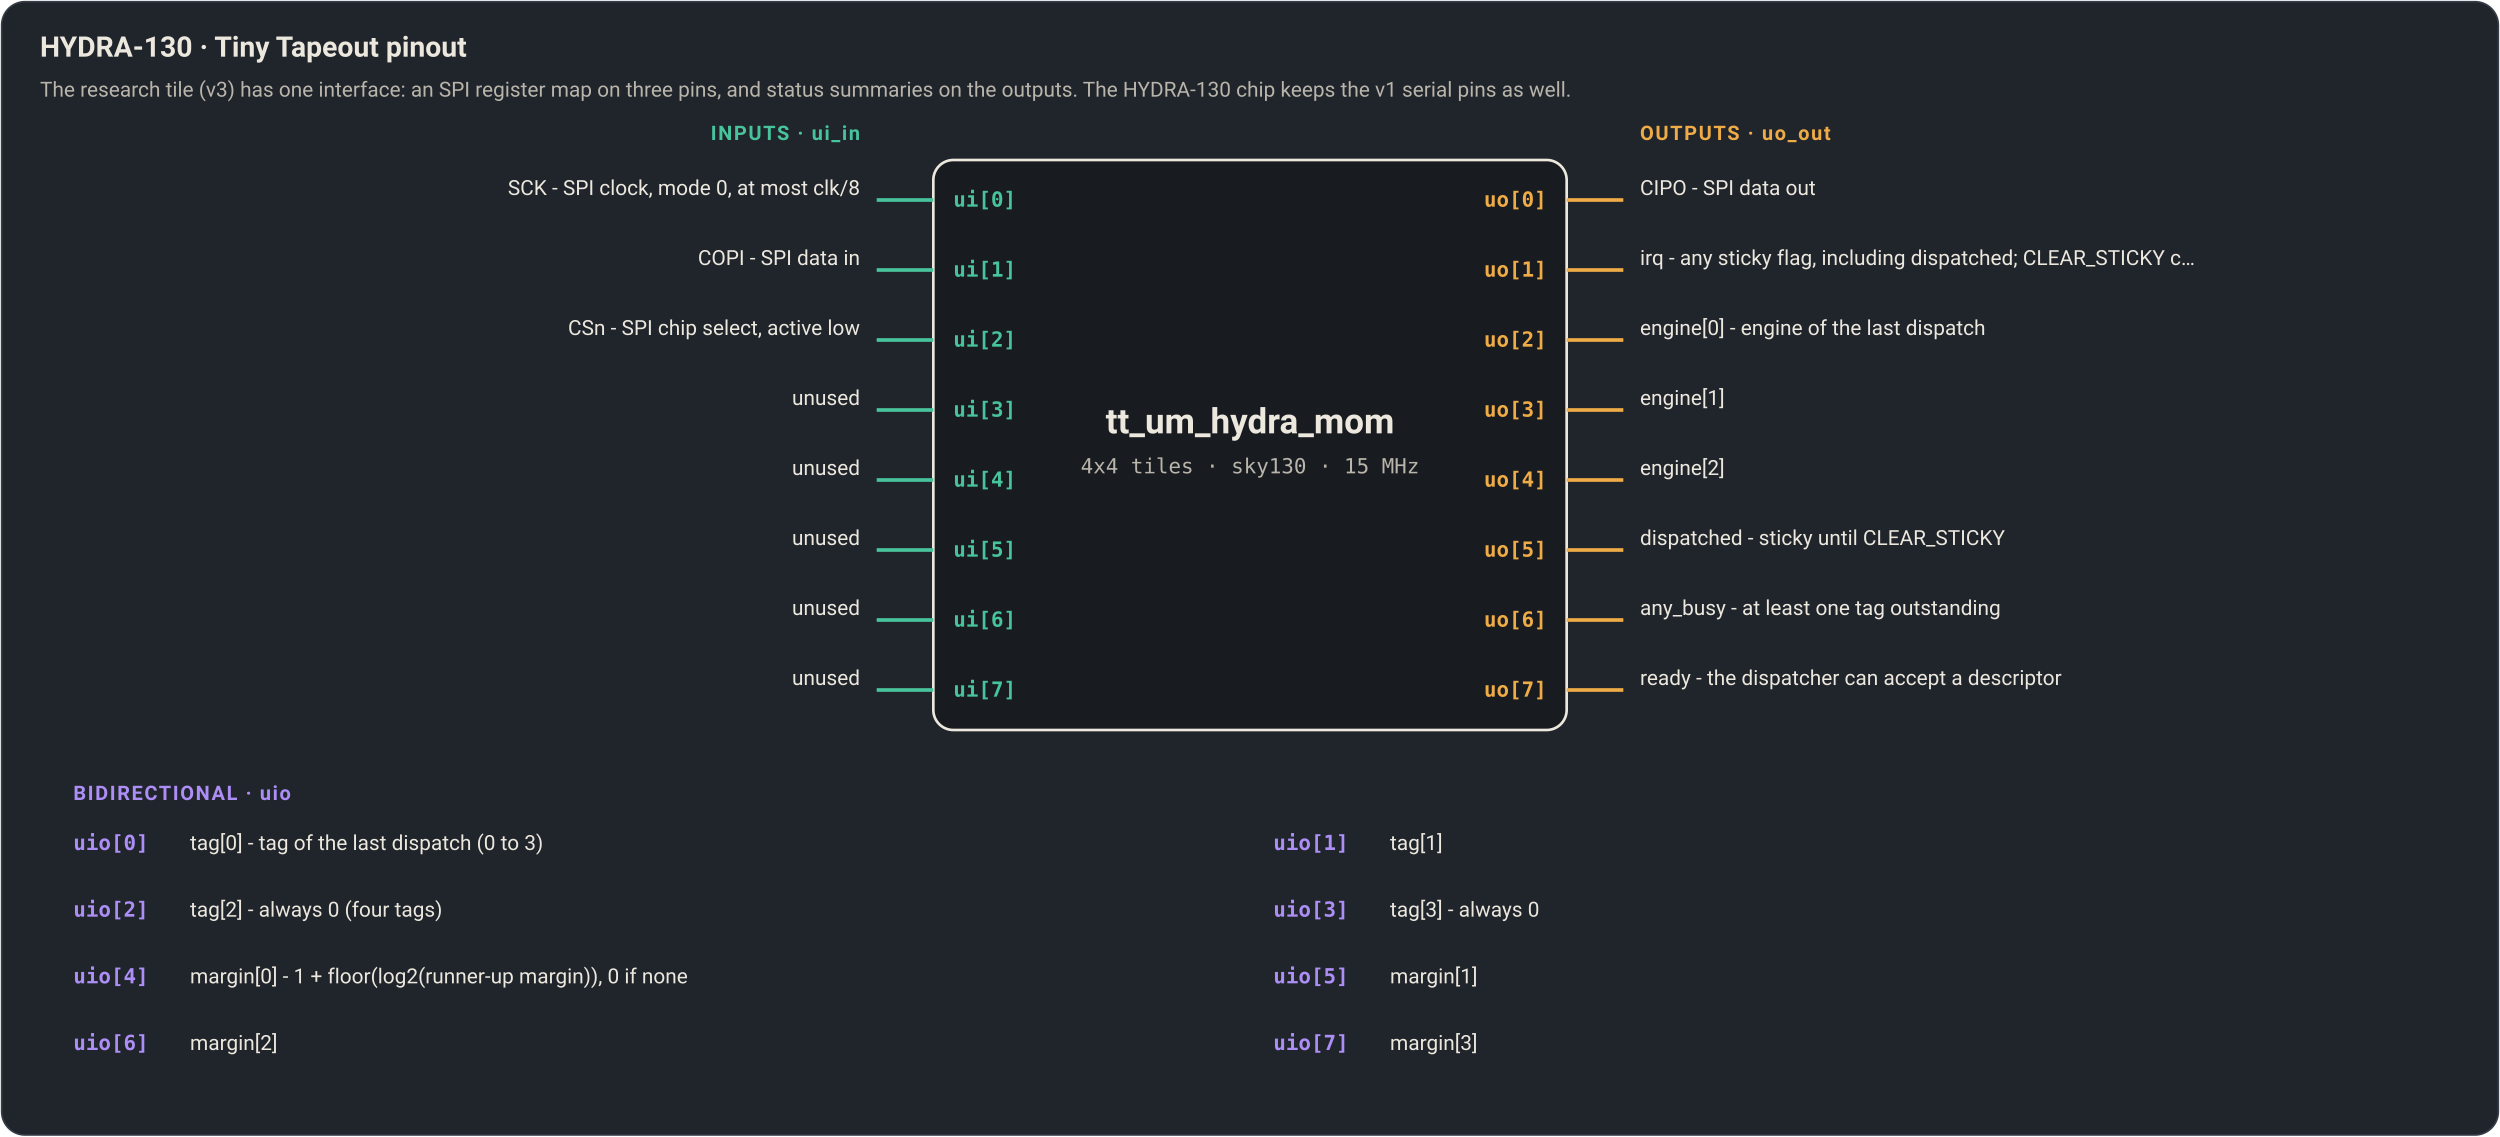
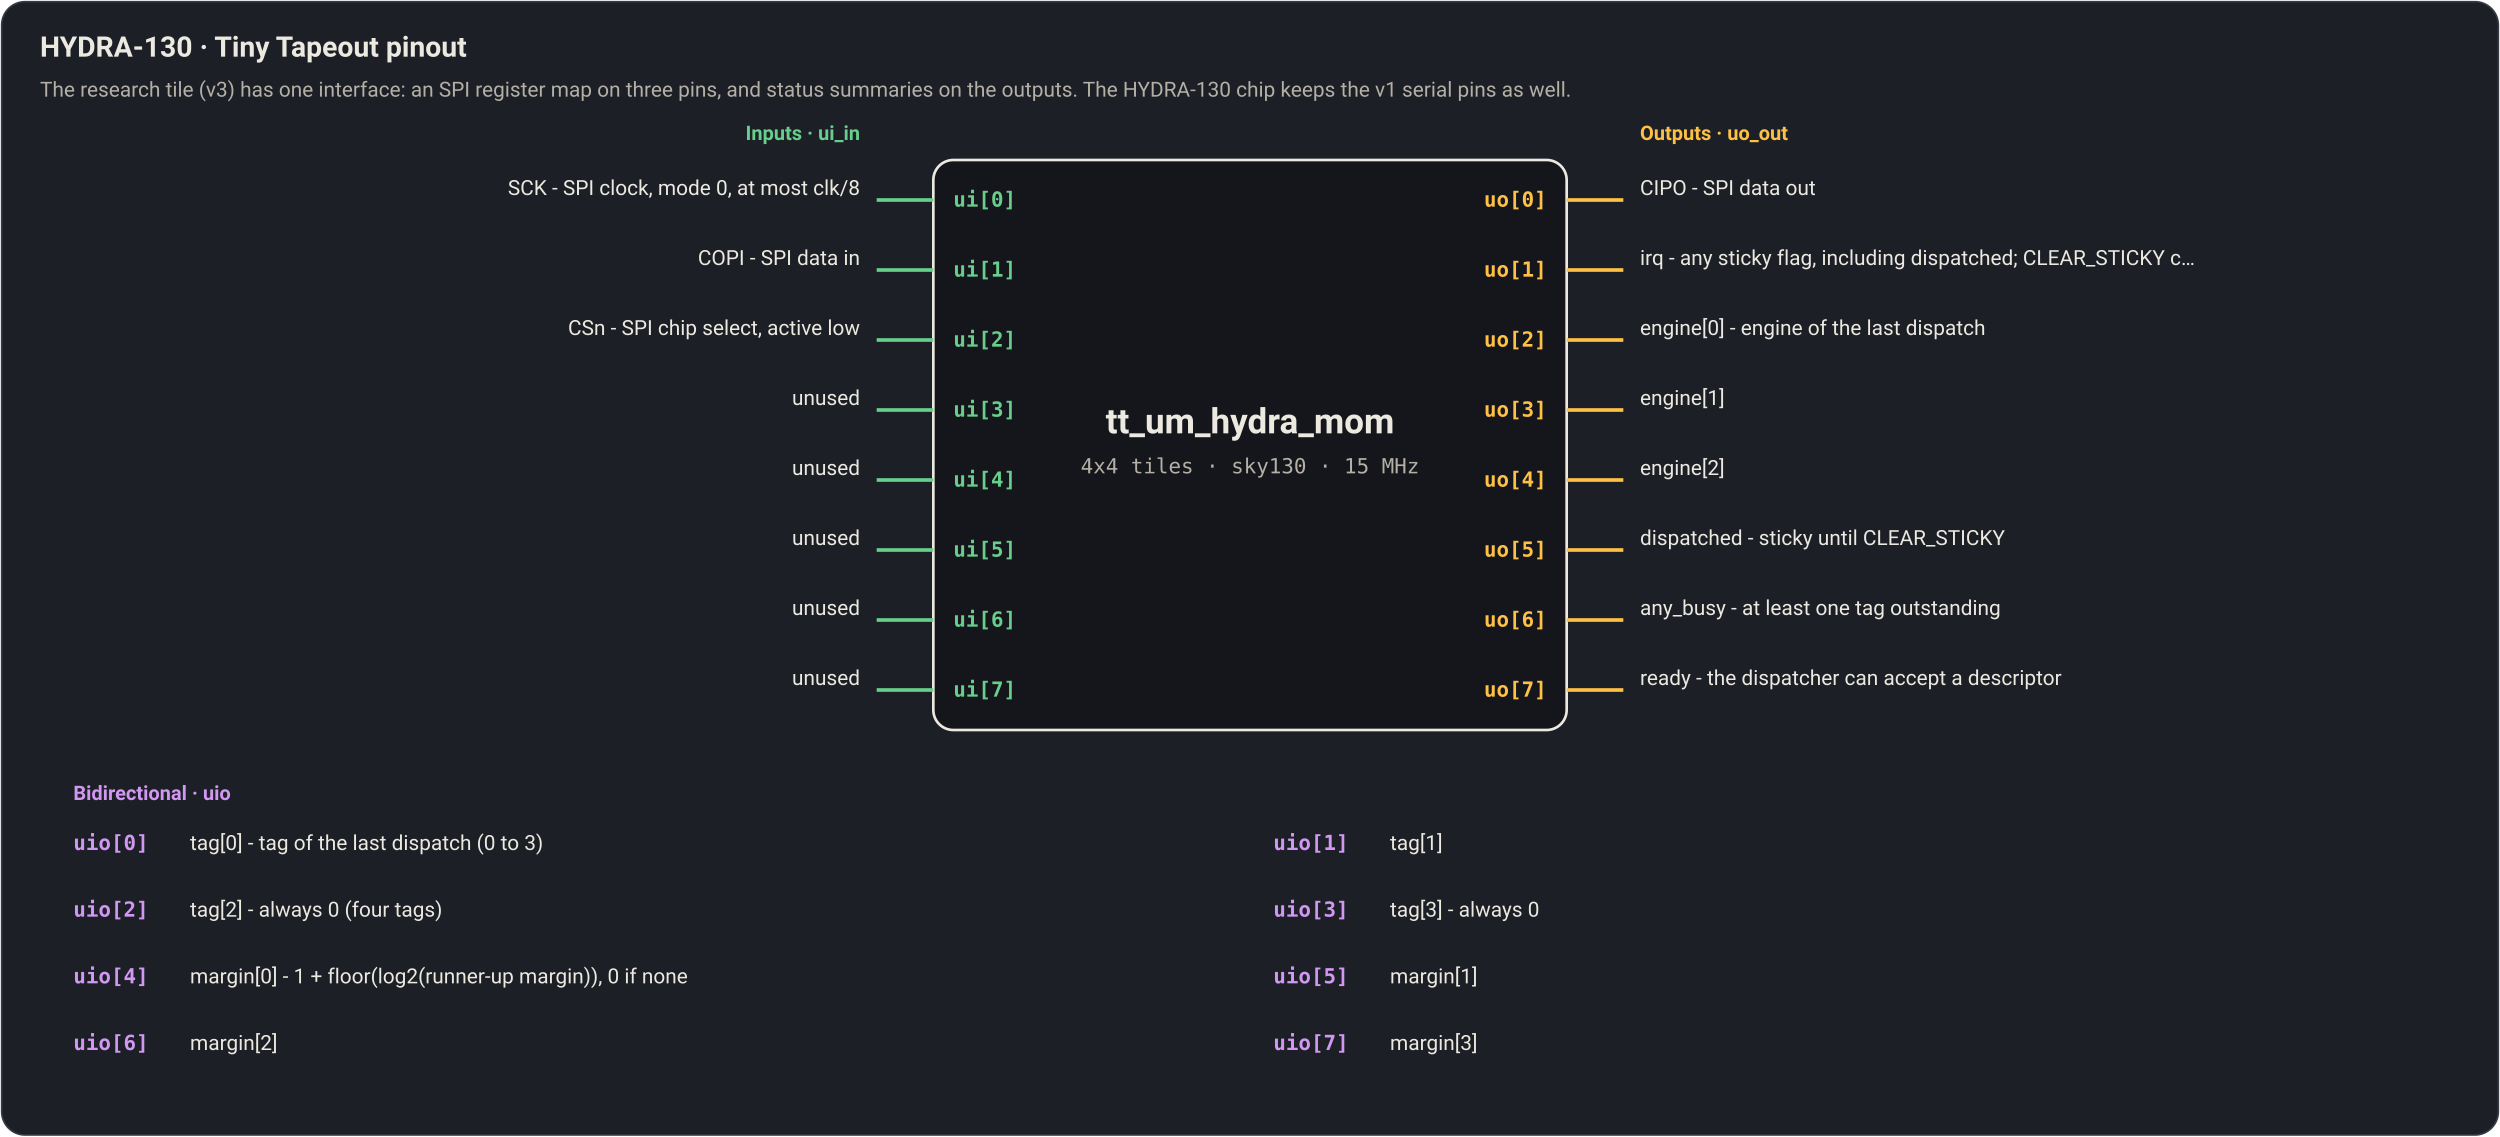
<svg xmlns="http://www.w3.org/2000/svg" viewBox="0 0 1500 682" width="1500" height="682" role="img" aria-label="HYDRA-130 · Tiny Tapeout pinout">
-   <rect x="1" y="1" width="1498" height="680" rx="14" fill="#20242b" stroke="#363c47" />
-   <text x="24" y="34" style="font-family:ui-sans-serif,system-ui,-apple-system,'Segoe UI',Roboto,sans-serif;font-size:17px;font-weight:700" fill="#ece8de">HYDRA-130 · Tiny Tapeout pinout</text>
-   <text x="24" y="58" style="font-family:ui-sans-serif,system-ui,-apple-system,'Segoe UI',Roboto,sans-serif;font-size:12.5px" fill="#b9b5ab">The research tile (v3) has one interface: an SPI register map on three pins, and status summaries on the outputs. The HYDRA-130 chip keeps the v1 serial pins as well.</text>
-   <rect x="560" y="96" width="380" height="342" rx="12" fill="#181b20" stroke="#ece8de" stroke-width="1.6" />
-   <text x="750.0" y="260" text-anchor="middle" style="font-family:ui-sans-serif,system-ui,-apple-system,'Segoe UI',Roboto,sans-serif;font-size:21px;font-weight:700" fill="#ece8de">tt_um_hydra_mom</text>
-   <text x="750.0" y="284" text-anchor="middle" style="font-family:ui-monospace,SFMono-Regular,Menlo,Consolas,monospace;font-size:12.5px" fill="#b9b5ab">4x4 tiles · sky130 · 15 MHz</text>
-   <line x1="526" y1="120.0" x2="560" y2="120.0" stroke="#47c49c" stroke-width="2.2" />
-   <text x="572" y="124.0" style="font-family:ui-monospace,SFMono-Regular,Menlo,Consolas,monospace;font-size:12.5px;font-weight:700" fill="#47c49c">ui[0]</text>
-   <text x="516" y="117.0" text-anchor="end" style="font-family:ui-sans-serif,system-ui,-apple-system,'Segoe UI',Roboto,sans-serif;font-size:12.5px" fill="#ece8de">SCK - SPI clock, mode 0, at most clk/8</text>
-   <line x1="940" y1="120.0" x2="974" y2="120.0" stroke="#efac46" stroke-width="2.2" />
-   <text x="928" y="124.0" text-anchor="end" style="font-family:ui-monospace,SFMono-Regular,Menlo,Consolas,monospace;font-size:12.5px;font-weight:700" fill="#efac46">uo[0]</text>
-   <text x="984" y="117.0" text-anchor="start" style="font-family:ui-sans-serif,system-ui,-apple-system,'Segoe UI',Roboto,sans-serif;font-size:12.5px" fill="#ece8de">CIPO - SPI data out</text>
-   <line x1="526" y1="162.0" x2="560" y2="162.0" stroke="#47c49c" stroke-width="2.2" />
-   <text x="572" y="166.0" style="font-family:ui-monospace,SFMono-Regular,Menlo,Consolas,monospace;font-size:12.5px;font-weight:700" fill="#47c49c">ui[1]</text>
-   <text x="516" y="159.0" text-anchor="end" style="font-family:ui-sans-serif,system-ui,-apple-system,'Segoe UI',Roboto,sans-serif;font-size:12.5px" fill="#ece8de">COPI - SPI data in</text>
-   <line x1="940" y1="162.0" x2="974" y2="162.0" stroke="#efac46" stroke-width="2.2" />
-   <text x="928" y="166.0" text-anchor="end" style="font-family:ui-monospace,SFMono-Regular,Menlo,Consolas,monospace;font-size:12.5px;font-weight:700" fill="#efac46">uo[1]</text>
-   <text x="984" y="159.0" text-anchor="start" style="font-family:ui-sans-serif,system-ui,-apple-system,'Segoe UI',Roboto,sans-serif;font-size:12.5px" fill="#ece8de">irq - any sticky flag, including dispatched; CLEAR_STICKY c…</text>
-   <line x1="526" y1="204.0" x2="560" y2="204.0" stroke="#47c49c" stroke-width="2.2" />
-   <text x="572" y="208.0" style="font-family:ui-monospace,SFMono-Regular,Menlo,Consolas,monospace;font-size:12.5px;font-weight:700" fill="#47c49c">ui[2]</text>
-   <text x="516" y="201.0" text-anchor="end" style="font-family:ui-sans-serif,system-ui,-apple-system,'Segoe UI',Roboto,sans-serif;font-size:12.5px" fill="#ece8de">CSn - SPI chip select, active low</text>
-   <line x1="940" y1="204.0" x2="974" y2="204.0" stroke="#efac46" stroke-width="2.2" />
-   <text x="928" y="208.0" text-anchor="end" style="font-family:ui-monospace,SFMono-Regular,Menlo,Consolas,monospace;font-size:12.5px;font-weight:700" fill="#efac46">uo[2]</text>
-   <text x="984" y="201.0" text-anchor="start" style="font-family:ui-sans-serif,system-ui,-apple-system,'Segoe UI',Roboto,sans-serif;font-size:12.5px" fill="#ece8de">engine[0] - engine of the last dispatch</text>
-   <line x1="526" y1="246.0" x2="560" y2="246.0" stroke="#47c49c" stroke-width="2.2" />
-   <text x="572" y="250.0" style="font-family:ui-monospace,SFMono-Regular,Menlo,Consolas,monospace;font-size:12.5px;font-weight:700" fill="#47c49c">ui[3]</text>
-   <text x="516" y="243.0" text-anchor="end" style="font-family:ui-sans-serif,system-ui,-apple-system,'Segoe UI',Roboto,sans-serif;font-size:12.5px" fill="#ece8de">unused</text>
-   <line x1="940" y1="246.0" x2="974" y2="246.0" stroke="#efac46" stroke-width="2.2" />
-   <text x="928" y="250.0" text-anchor="end" style="font-family:ui-monospace,SFMono-Regular,Menlo,Consolas,monospace;font-size:12.5px;font-weight:700" fill="#efac46">uo[3]</text>
-   <text x="984" y="243.0" text-anchor="start" style="font-family:ui-sans-serif,system-ui,-apple-system,'Segoe UI',Roboto,sans-serif;font-size:12.5px" fill="#ece8de">engine[1]</text>
-   <line x1="526" y1="288.0" x2="560" y2="288.0" stroke="#47c49c" stroke-width="2.2" />
-   <text x="572" y="292.0" style="font-family:ui-monospace,SFMono-Regular,Menlo,Consolas,monospace;font-size:12.5px;font-weight:700" fill="#47c49c">ui[4]</text>
-   <text x="516" y="285.0" text-anchor="end" style="font-family:ui-sans-serif,system-ui,-apple-system,'Segoe UI',Roboto,sans-serif;font-size:12.5px" fill="#ece8de">unused</text>
-   <line x1="940" y1="288.0" x2="974" y2="288.0" stroke="#efac46" stroke-width="2.2" />
-   <text x="928" y="292.0" text-anchor="end" style="font-family:ui-monospace,SFMono-Regular,Menlo,Consolas,monospace;font-size:12.5px;font-weight:700" fill="#efac46">uo[4]</text>
-   <text x="984" y="285.0" text-anchor="start" style="font-family:ui-sans-serif,system-ui,-apple-system,'Segoe UI',Roboto,sans-serif;font-size:12.5px" fill="#ece8de">engine[2]</text>
-   <line x1="526" y1="330.0" x2="560" y2="330.0" stroke="#47c49c" stroke-width="2.2" />
-   <text x="572" y="334.0" style="font-family:ui-monospace,SFMono-Regular,Menlo,Consolas,monospace;font-size:12.5px;font-weight:700" fill="#47c49c">ui[5]</text>
-   <text x="516" y="327.0" text-anchor="end" style="font-family:ui-sans-serif,system-ui,-apple-system,'Segoe UI',Roboto,sans-serif;font-size:12.5px" fill="#ece8de">unused</text>
-   <line x1="940" y1="330.0" x2="974" y2="330.0" stroke="#efac46" stroke-width="2.2" />
-   <text x="928" y="334.0" text-anchor="end" style="font-family:ui-monospace,SFMono-Regular,Menlo,Consolas,monospace;font-size:12.5px;font-weight:700" fill="#efac46">uo[5]</text>
-   <text x="984" y="327.0" text-anchor="start" style="font-family:ui-sans-serif,system-ui,-apple-system,'Segoe UI',Roboto,sans-serif;font-size:12.5px" fill="#ece8de">dispatched - sticky until CLEAR_STICKY</text>
-   <line x1="526" y1="372.0" x2="560" y2="372.0" stroke="#47c49c" stroke-width="2.2" />
-   <text x="572" y="376.0" style="font-family:ui-monospace,SFMono-Regular,Menlo,Consolas,monospace;font-size:12.5px;font-weight:700" fill="#47c49c">ui[6]</text>
-   <text x="516" y="369.0" text-anchor="end" style="font-family:ui-sans-serif,system-ui,-apple-system,'Segoe UI',Roboto,sans-serif;font-size:12.5px" fill="#ece8de">unused</text>
-   <line x1="940" y1="372.0" x2="974" y2="372.0" stroke="#efac46" stroke-width="2.2" />
-   <text x="928" y="376.0" text-anchor="end" style="font-family:ui-monospace,SFMono-Regular,Menlo,Consolas,monospace;font-size:12.5px;font-weight:700" fill="#efac46">uo[6]</text>
-   <text x="984" y="369.0" text-anchor="start" style="font-family:ui-sans-serif,system-ui,-apple-system,'Segoe UI',Roboto,sans-serif;font-size:12.5px" fill="#ece8de">any_busy - at least one tag outstanding</text>
-   <line x1="526" y1="414.0" x2="560" y2="414.0" stroke="#47c49c" stroke-width="2.2" />
-   <text x="572" y="418.0" style="font-family:ui-monospace,SFMono-Regular,Menlo,Consolas,monospace;font-size:12.5px;font-weight:700" fill="#47c49c">ui[7]</text>
-   <text x="516" y="411.0" text-anchor="end" style="font-family:ui-sans-serif,system-ui,-apple-system,'Segoe UI',Roboto,sans-serif;font-size:12.5px" fill="#ece8de">unused</text>
-   <line x1="940" y1="414.0" x2="974" y2="414.0" stroke="#efac46" stroke-width="2.2" />
-   <text x="928" y="418.0" text-anchor="end" style="font-family:ui-monospace,SFMono-Regular,Menlo,Consolas,monospace;font-size:12.5px;font-weight:700" fill="#efac46">uo[7]</text>
-   <text x="984" y="411.0" text-anchor="start" style="font-family:ui-sans-serif,system-ui,-apple-system,'Segoe UI',Roboto,sans-serif;font-size:12.5px" fill="#ece8de">ready - the dispatcher can accept a descriptor</text>
-   <text x="516" y="84" text-anchor="end" style="font-family:ui-sans-serif,system-ui,-apple-system,'Segoe UI',Roboto,sans-serif;font-size:12px;font-weight:700;letter-spacing:.08em" fill="#47c49c">INPUTS · ui_in</text>
-   <text x="984" y="84" style="font-family:ui-sans-serif,system-ui,-apple-system,'Segoe UI',Roboto,sans-serif;font-size:12px;font-weight:700;letter-spacing:.08em" fill="#efac46">OUTPUTS · uo_out</text>
-   <text x="44" y="480" style="font-family:ui-sans-serif,system-ui,-apple-system,'Segoe UI',Roboto,sans-serif;font-size:12px;font-weight:700;letter-spacing:.08em" fill="#ac8ef6">BIDIRECTIONAL · uio</text>
-   <text x="44" y="510" style="font-family:ui-monospace,SFMono-Regular,Menlo,Consolas,monospace;font-size:12.5px;font-weight:700" fill="#ac8ef6">uio[0]</text>
-   <text x="114" y="510" style="font-family:ui-sans-serif,system-ui,-apple-system,'Segoe UI',Roboto,sans-serif;font-size:12.5px" fill="#ece8de">tag[0] - tag of the last dispatch (0 to 3)</text>
-   <text x="764" y="510" style="font-family:ui-monospace,SFMono-Regular,Menlo,Consolas,monospace;font-size:12.5px;font-weight:700" fill="#ac8ef6">uio[1]</text>
-   <text x="834" y="510" style="font-family:ui-sans-serif,system-ui,-apple-system,'Segoe UI',Roboto,sans-serif;font-size:12.5px" fill="#ece8de">tag[1]</text>
-   <text x="44" y="550" style="font-family:ui-monospace,SFMono-Regular,Menlo,Consolas,monospace;font-size:12.5px;font-weight:700" fill="#ac8ef6">uio[2]</text>
-   <text x="114" y="550" style="font-family:ui-sans-serif,system-ui,-apple-system,'Segoe UI',Roboto,sans-serif;font-size:12.5px" fill="#ece8de">tag[2] - always 0 (four tags)</text>
-   <text x="764" y="550" style="font-family:ui-monospace,SFMono-Regular,Menlo,Consolas,monospace;font-size:12.5px;font-weight:700" fill="#ac8ef6">uio[3]</text>
-   <text x="834" y="550" style="font-family:ui-sans-serif,system-ui,-apple-system,'Segoe UI',Roboto,sans-serif;font-size:12.5px" fill="#ece8de">tag[3] - always 0</text>
-   <text x="44" y="590" style="font-family:ui-monospace,SFMono-Regular,Menlo,Consolas,monospace;font-size:12.5px;font-weight:700" fill="#ac8ef6">uio[4]</text>
-   <text x="114" y="590" style="font-family:ui-sans-serif,system-ui,-apple-system,'Segoe UI',Roboto,sans-serif;font-size:12.5px" fill="#ece8de">margin[0] - 1 + floor(log2(runner-up margin)), 0 if none</text>
-   <text x="764" y="590" style="font-family:ui-monospace,SFMono-Regular,Menlo,Consolas,monospace;font-size:12.5px;font-weight:700" fill="#ac8ef6">uio[5]</text>
-   <text x="834" y="590" style="font-family:ui-sans-serif,system-ui,-apple-system,'Segoe UI',Roboto,sans-serif;font-size:12.5px" fill="#ece8de">margin[1]</text>
-   <text x="44" y="630" style="font-family:ui-monospace,SFMono-Regular,Menlo,Consolas,monospace;font-size:12.5px;font-weight:700" fill="#ac8ef6">uio[6]</text>
-   <text x="114" y="630" style="font-family:ui-sans-serif,system-ui,-apple-system,'Segoe UI',Roboto,sans-serif;font-size:12.5px" fill="#ece8de">margin[2]</text>
-   <text x="764" y="630" style="font-family:ui-monospace,SFMono-Regular,Menlo,Consolas,monospace;font-size:12.5px;font-weight:700" fill="#ac8ef6">uio[7]</text>
-   <text x="834" y="630" style="font-family:ui-sans-serif,system-ui,-apple-system,'Segoe UI',Roboto,sans-serif;font-size:12.5px" fill="#ece8de">margin[3]</text>
+   <rect x="1" y="1" width="1498" height="680" rx="14" fill="#1c1f26" stroke="#353a45" />
+   <text x="24" y="34" style="font-family:ui-sans-serif,system-ui,-apple-system,'Segoe UI',Roboto,sans-serif;font-size:17px;font-weight:700" fill="#ece9e0">HYDRA-130 · Tiny Tapeout pinout</text>
+   <text x="24" y="58" style="font-family:ui-sans-serif,system-ui,-apple-system,'Segoe UI',Roboto,sans-serif;font-size:12.5px" fill="#b4b0a6">The research tile (v3) has one interface: an SPI register map on three pins, and status summaries on the outputs. The HYDRA-130 chip keeps the v1 serial pins as well.</text>
+   <rect x="560" y="96" width="380" height="342" rx="12" fill="#14161b" stroke="#ece9e0" stroke-width="1.6" />
+   <text x="750.0" y="260" text-anchor="middle" style="font-family:ui-sans-serif,system-ui,-apple-system,'Segoe UI',Roboto,sans-serif;font-size:21px;font-weight:700" fill="#ece9e0">tt_um_hydra_mom</text>
+   <text x="750.0" y="284" text-anchor="middle" style="font-family:ui-monospace,SFMono-Regular,Menlo,Consolas,monospace;font-size:12.5px" fill="#b4b0a6">4x4 tiles · sky130 · 15 MHz</text>
+   <line x1="526" y1="120.0" x2="560" y2="120.0" stroke="#67cf8b" stroke-width="2.2" />
+   <text x="572" y="124.0" style="font-family:ui-monospace,SFMono-Regular,Menlo,Consolas,monospace;font-size:12.5px;font-weight:700" fill="#67cf8b">ui[0]</text>
+   <text x="516" y="117.0" text-anchor="end" style="font-family:ui-sans-serif,system-ui,-apple-system,'Segoe UI',Roboto,sans-serif;font-size:12.5px" fill="#ece9e0">SCK - SPI clock, mode 0, at most clk/8</text>
+   <line x1="940" y1="120.0" x2="974" y2="120.0" stroke="#ffc145" stroke-width="2.2" />
+   <text x="928" y="124.0" text-anchor="end" style="font-family:ui-monospace,SFMono-Regular,Menlo,Consolas,monospace;font-size:12.5px;font-weight:700" fill="#ffc145">uo[0]</text>
+   <text x="984" y="117.0" text-anchor="start" style="font-family:ui-sans-serif,system-ui,-apple-system,'Segoe UI',Roboto,sans-serif;font-size:12.5px" fill="#ece9e0">CIPO - SPI data out</text>
+   <line x1="526" y1="162.0" x2="560" y2="162.0" stroke="#67cf8b" stroke-width="2.2" />
+   <text x="572" y="166.0" style="font-family:ui-monospace,SFMono-Regular,Menlo,Consolas,monospace;font-size:12.5px;font-weight:700" fill="#67cf8b">ui[1]</text>
+   <text x="516" y="159.0" text-anchor="end" style="font-family:ui-sans-serif,system-ui,-apple-system,'Segoe UI',Roboto,sans-serif;font-size:12.5px" fill="#ece9e0">COPI - SPI data in</text>
+   <line x1="940" y1="162.0" x2="974" y2="162.0" stroke="#ffc145" stroke-width="2.2" />
+   <text x="928" y="166.0" text-anchor="end" style="font-family:ui-monospace,SFMono-Regular,Menlo,Consolas,monospace;font-size:12.5px;font-weight:700" fill="#ffc145">uo[1]</text>
+   <text x="984" y="159.0" text-anchor="start" style="font-family:ui-sans-serif,system-ui,-apple-system,'Segoe UI',Roboto,sans-serif;font-size:12.5px" fill="#ece9e0">irq - any sticky flag, including dispatched; CLEAR_STICKY c…</text>
+   <line x1="526" y1="204.0" x2="560" y2="204.0" stroke="#67cf8b" stroke-width="2.2" />
+   <text x="572" y="208.0" style="font-family:ui-monospace,SFMono-Regular,Menlo,Consolas,monospace;font-size:12.5px;font-weight:700" fill="#67cf8b">ui[2]</text>
+   <text x="516" y="201.0" text-anchor="end" style="font-family:ui-sans-serif,system-ui,-apple-system,'Segoe UI',Roboto,sans-serif;font-size:12.5px" fill="#ece9e0">CSn - SPI chip select, active low</text>
+   <line x1="940" y1="204.0" x2="974" y2="204.0" stroke="#ffc145" stroke-width="2.2" />
+   <text x="928" y="208.0" text-anchor="end" style="font-family:ui-monospace,SFMono-Regular,Menlo,Consolas,monospace;font-size:12.5px;font-weight:700" fill="#ffc145">uo[2]</text>
+   <text x="984" y="201.0" text-anchor="start" style="font-family:ui-sans-serif,system-ui,-apple-system,'Segoe UI',Roboto,sans-serif;font-size:12.5px" fill="#ece9e0">engine[0] - engine of the last dispatch</text>
+   <line x1="526" y1="246.0" x2="560" y2="246.0" stroke="#67cf8b" stroke-width="2.2" />
+   <text x="572" y="250.0" style="font-family:ui-monospace,SFMono-Regular,Menlo,Consolas,monospace;font-size:12.5px;font-weight:700" fill="#67cf8b">ui[3]</text>
+   <text x="516" y="243.0" text-anchor="end" style="font-family:ui-sans-serif,system-ui,-apple-system,'Segoe UI',Roboto,sans-serif;font-size:12.5px" fill="#ece9e0">unused</text>
+   <line x1="940" y1="246.0" x2="974" y2="246.0" stroke="#ffc145" stroke-width="2.2" />
+   <text x="928" y="250.0" text-anchor="end" style="font-family:ui-monospace,SFMono-Regular,Menlo,Consolas,monospace;font-size:12.5px;font-weight:700" fill="#ffc145">uo[3]</text>
+   <text x="984" y="243.0" text-anchor="start" style="font-family:ui-sans-serif,system-ui,-apple-system,'Segoe UI',Roboto,sans-serif;font-size:12.5px" fill="#ece9e0">engine[1]</text>
+   <line x1="526" y1="288.0" x2="560" y2="288.0" stroke="#67cf8b" stroke-width="2.2" />
+   <text x="572" y="292.0" style="font-family:ui-monospace,SFMono-Regular,Menlo,Consolas,monospace;font-size:12.5px;font-weight:700" fill="#67cf8b">ui[4]</text>
+   <text x="516" y="285.0" text-anchor="end" style="font-family:ui-sans-serif,system-ui,-apple-system,'Segoe UI',Roboto,sans-serif;font-size:12.5px" fill="#ece9e0">unused</text>
+   <line x1="940" y1="288.0" x2="974" y2="288.0" stroke="#ffc145" stroke-width="2.2" />
+   <text x="928" y="292.0" text-anchor="end" style="font-family:ui-monospace,SFMono-Regular,Menlo,Consolas,monospace;font-size:12.5px;font-weight:700" fill="#ffc145">uo[4]</text>
+   <text x="984" y="285.0" text-anchor="start" style="font-family:ui-sans-serif,system-ui,-apple-system,'Segoe UI',Roboto,sans-serif;font-size:12.5px" fill="#ece9e0">engine[2]</text>
+   <line x1="526" y1="330.0" x2="560" y2="330.0" stroke="#67cf8b" stroke-width="2.2" />
+   <text x="572" y="334.0" style="font-family:ui-monospace,SFMono-Regular,Menlo,Consolas,monospace;font-size:12.5px;font-weight:700" fill="#67cf8b">ui[5]</text>
+   <text x="516" y="327.0" text-anchor="end" style="font-family:ui-sans-serif,system-ui,-apple-system,'Segoe UI',Roboto,sans-serif;font-size:12.5px" fill="#ece9e0">unused</text>
+   <line x1="940" y1="330.0" x2="974" y2="330.0" stroke="#ffc145" stroke-width="2.2" />
+   <text x="928" y="334.0" text-anchor="end" style="font-family:ui-monospace,SFMono-Regular,Menlo,Consolas,monospace;font-size:12.5px;font-weight:700" fill="#ffc145">uo[5]</text>
+   <text x="984" y="327.0" text-anchor="start" style="font-family:ui-sans-serif,system-ui,-apple-system,'Segoe UI',Roboto,sans-serif;font-size:12.5px" fill="#ece9e0">dispatched - sticky until CLEAR_STICKY</text>
+   <line x1="526" y1="372.0" x2="560" y2="372.0" stroke="#67cf8b" stroke-width="2.2" />
+   <text x="572" y="376.0" style="font-family:ui-monospace,SFMono-Regular,Menlo,Consolas,monospace;font-size:12.5px;font-weight:700" fill="#67cf8b">ui[6]</text>
+   <text x="516" y="369.0" text-anchor="end" style="font-family:ui-sans-serif,system-ui,-apple-system,'Segoe UI',Roboto,sans-serif;font-size:12.5px" fill="#ece9e0">unused</text>
+   <line x1="940" y1="372.0" x2="974" y2="372.0" stroke="#ffc145" stroke-width="2.2" />
+   <text x="928" y="376.0" text-anchor="end" style="font-family:ui-monospace,SFMono-Regular,Menlo,Consolas,monospace;font-size:12.5px;font-weight:700" fill="#ffc145">uo[6]</text>
+   <text x="984" y="369.0" text-anchor="start" style="font-family:ui-sans-serif,system-ui,-apple-system,'Segoe UI',Roboto,sans-serif;font-size:12.5px" fill="#ece9e0">any_busy - at least one tag outstanding</text>
+   <line x1="526" y1="414.0" x2="560" y2="414.0" stroke="#67cf8b" stroke-width="2.2" />
+   <text x="572" y="418.0" style="font-family:ui-monospace,SFMono-Regular,Menlo,Consolas,monospace;font-size:12.5px;font-weight:700" fill="#67cf8b">ui[7]</text>
+   <text x="516" y="411.0" text-anchor="end" style="font-family:ui-sans-serif,system-ui,-apple-system,'Segoe UI',Roboto,sans-serif;font-size:12.5px" fill="#ece9e0">unused</text>
+   <line x1="940" y1="414.0" x2="974" y2="414.0" stroke="#ffc145" stroke-width="2.2" />
+   <text x="928" y="418.0" text-anchor="end" style="font-family:ui-monospace,SFMono-Regular,Menlo,Consolas,monospace;font-size:12.5px;font-weight:700" fill="#ffc145">uo[7]</text>
+   <text x="984" y="411.0" text-anchor="start" style="font-family:ui-sans-serif,system-ui,-apple-system,'Segoe UI',Roboto,sans-serif;font-size:12.5px" fill="#ece9e0">ready - the dispatcher can accept a descriptor</text>
+   <text x="516" y="84" text-anchor="end" style="font-family:ui-sans-serif,system-ui,-apple-system,'Segoe UI',Roboto,sans-serif;font-size:12px;font-weight:700" fill="#67cf8b">Inputs · ui_in</text>
+   <text x="984" y="84" style="font-family:ui-sans-serif,system-ui,-apple-system,'Segoe UI',Roboto,sans-serif;font-size:12px;font-weight:700" fill="#ffc145">Outputs · uo_out</text>
+   <text x="44" y="480" style="font-family:ui-sans-serif,system-ui,-apple-system,'Segoe UI',Roboto,sans-serif;font-size:12px;font-weight:700;" fill="#d197f2">Bidirectional · uio</text>
+   <text x="44" y="510" style="font-family:ui-monospace,SFMono-Regular,Menlo,Consolas,monospace;font-size:12.5px;font-weight:700" fill="#d197f2">uio[0]</text>
+   <text x="114" y="510" style="font-family:ui-sans-serif,system-ui,-apple-system,'Segoe UI',Roboto,sans-serif;font-size:12.5px" fill="#ece9e0">tag[0] - tag of the last dispatch (0 to 3)</text>
+   <text x="764" y="510" style="font-family:ui-monospace,SFMono-Regular,Menlo,Consolas,monospace;font-size:12.5px;font-weight:700" fill="#d197f2">uio[1]</text>
+   <text x="834" y="510" style="font-family:ui-sans-serif,system-ui,-apple-system,'Segoe UI',Roboto,sans-serif;font-size:12.5px" fill="#ece9e0">tag[1]</text>
+   <text x="44" y="550" style="font-family:ui-monospace,SFMono-Regular,Menlo,Consolas,monospace;font-size:12.5px;font-weight:700" fill="#d197f2">uio[2]</text>
+   <text x="114" y="550" style="font-family:ui-sans-serif,system-ui,-apple-system,'Segoe UI',Roboto,sans-serif;font-size:12.5px" fill="#ece9e0">tag[2] - always 0 (four tags)</text>
+   <text x="764" y="550" style="font-family:ui-monospace,SFMono-Regular,Menlo,Consolas,monospace;font-size:12.5px;font-weight:700" fill="#d197f2">uio[3]</text>
+   <text x="834" y="550" style="font-family:ui-sans-serif,system-ui,-apple-system,'Segoe UI',Roboto,sans-serif;font-size:12.5px" fill="#ece9e0">tag[3] - always 0</text>
+   <text x="44" y="590" style="font-family:ui-monospace,SFMono-Regular,Menlo,Consolas,monospace;font-size:12.5px;font-weight:700" fill="#d197f2">uio[4]</text>
+   <text x="114" y="590" style="font-family:ui-sans-serif,system-ui,-apple-system,'Segoe UI',Roboto,sans-serif;font-size:12.5px" fill="#ece9e0">margin[0] - 1 + floor(log2(runner-up margin)), 0 if none</text>
+   <text x="764" y="590" style="font-family:ui-monospace,SFMono-Regular,Menlo,Consolas,monospace;font-size:12.5px;font-weight:700" fill="#d197f2">uio[5]</text>
+   <text x="834" y="590" style="font-family:ui-sans-serif,system-ui,-apple-system,'Segoe UI',Roboto,sans-serif;font-size:12.5px" fill="#ece9e0">margin[1]</text>
+   <text x="44" y="630" style="font-family:ui-monospace,SFMono-Regular,Menlo,Consolas,monospace;font-size:12.5px;font-weight:700" fill="#d197f2">uio[6]</text>
+   <text x="114" y="630" style="font-family:ui-sans-serif,system-ui,-apple-system,'Segoe UI',Roboto,sans-serif;font-size:12.5px" fill="#ece9e0">margin[2]</text>
+   <text x="764" y="630" style="font-family:ui-monospace,SFMono-Regular,Menlo,Consolas,monospace;font-size:12.5px;font-weight:700" fill="#d197f2">uio[7]</text>
+   <text x="834" y="630" style="font-family:ui-sans-serif,system-ui,-apple-system,'Segoe UI',Roboto,sans-serif;font-size:12.5px" fill="#ece9e0">margin[3]</text>
</svg>
